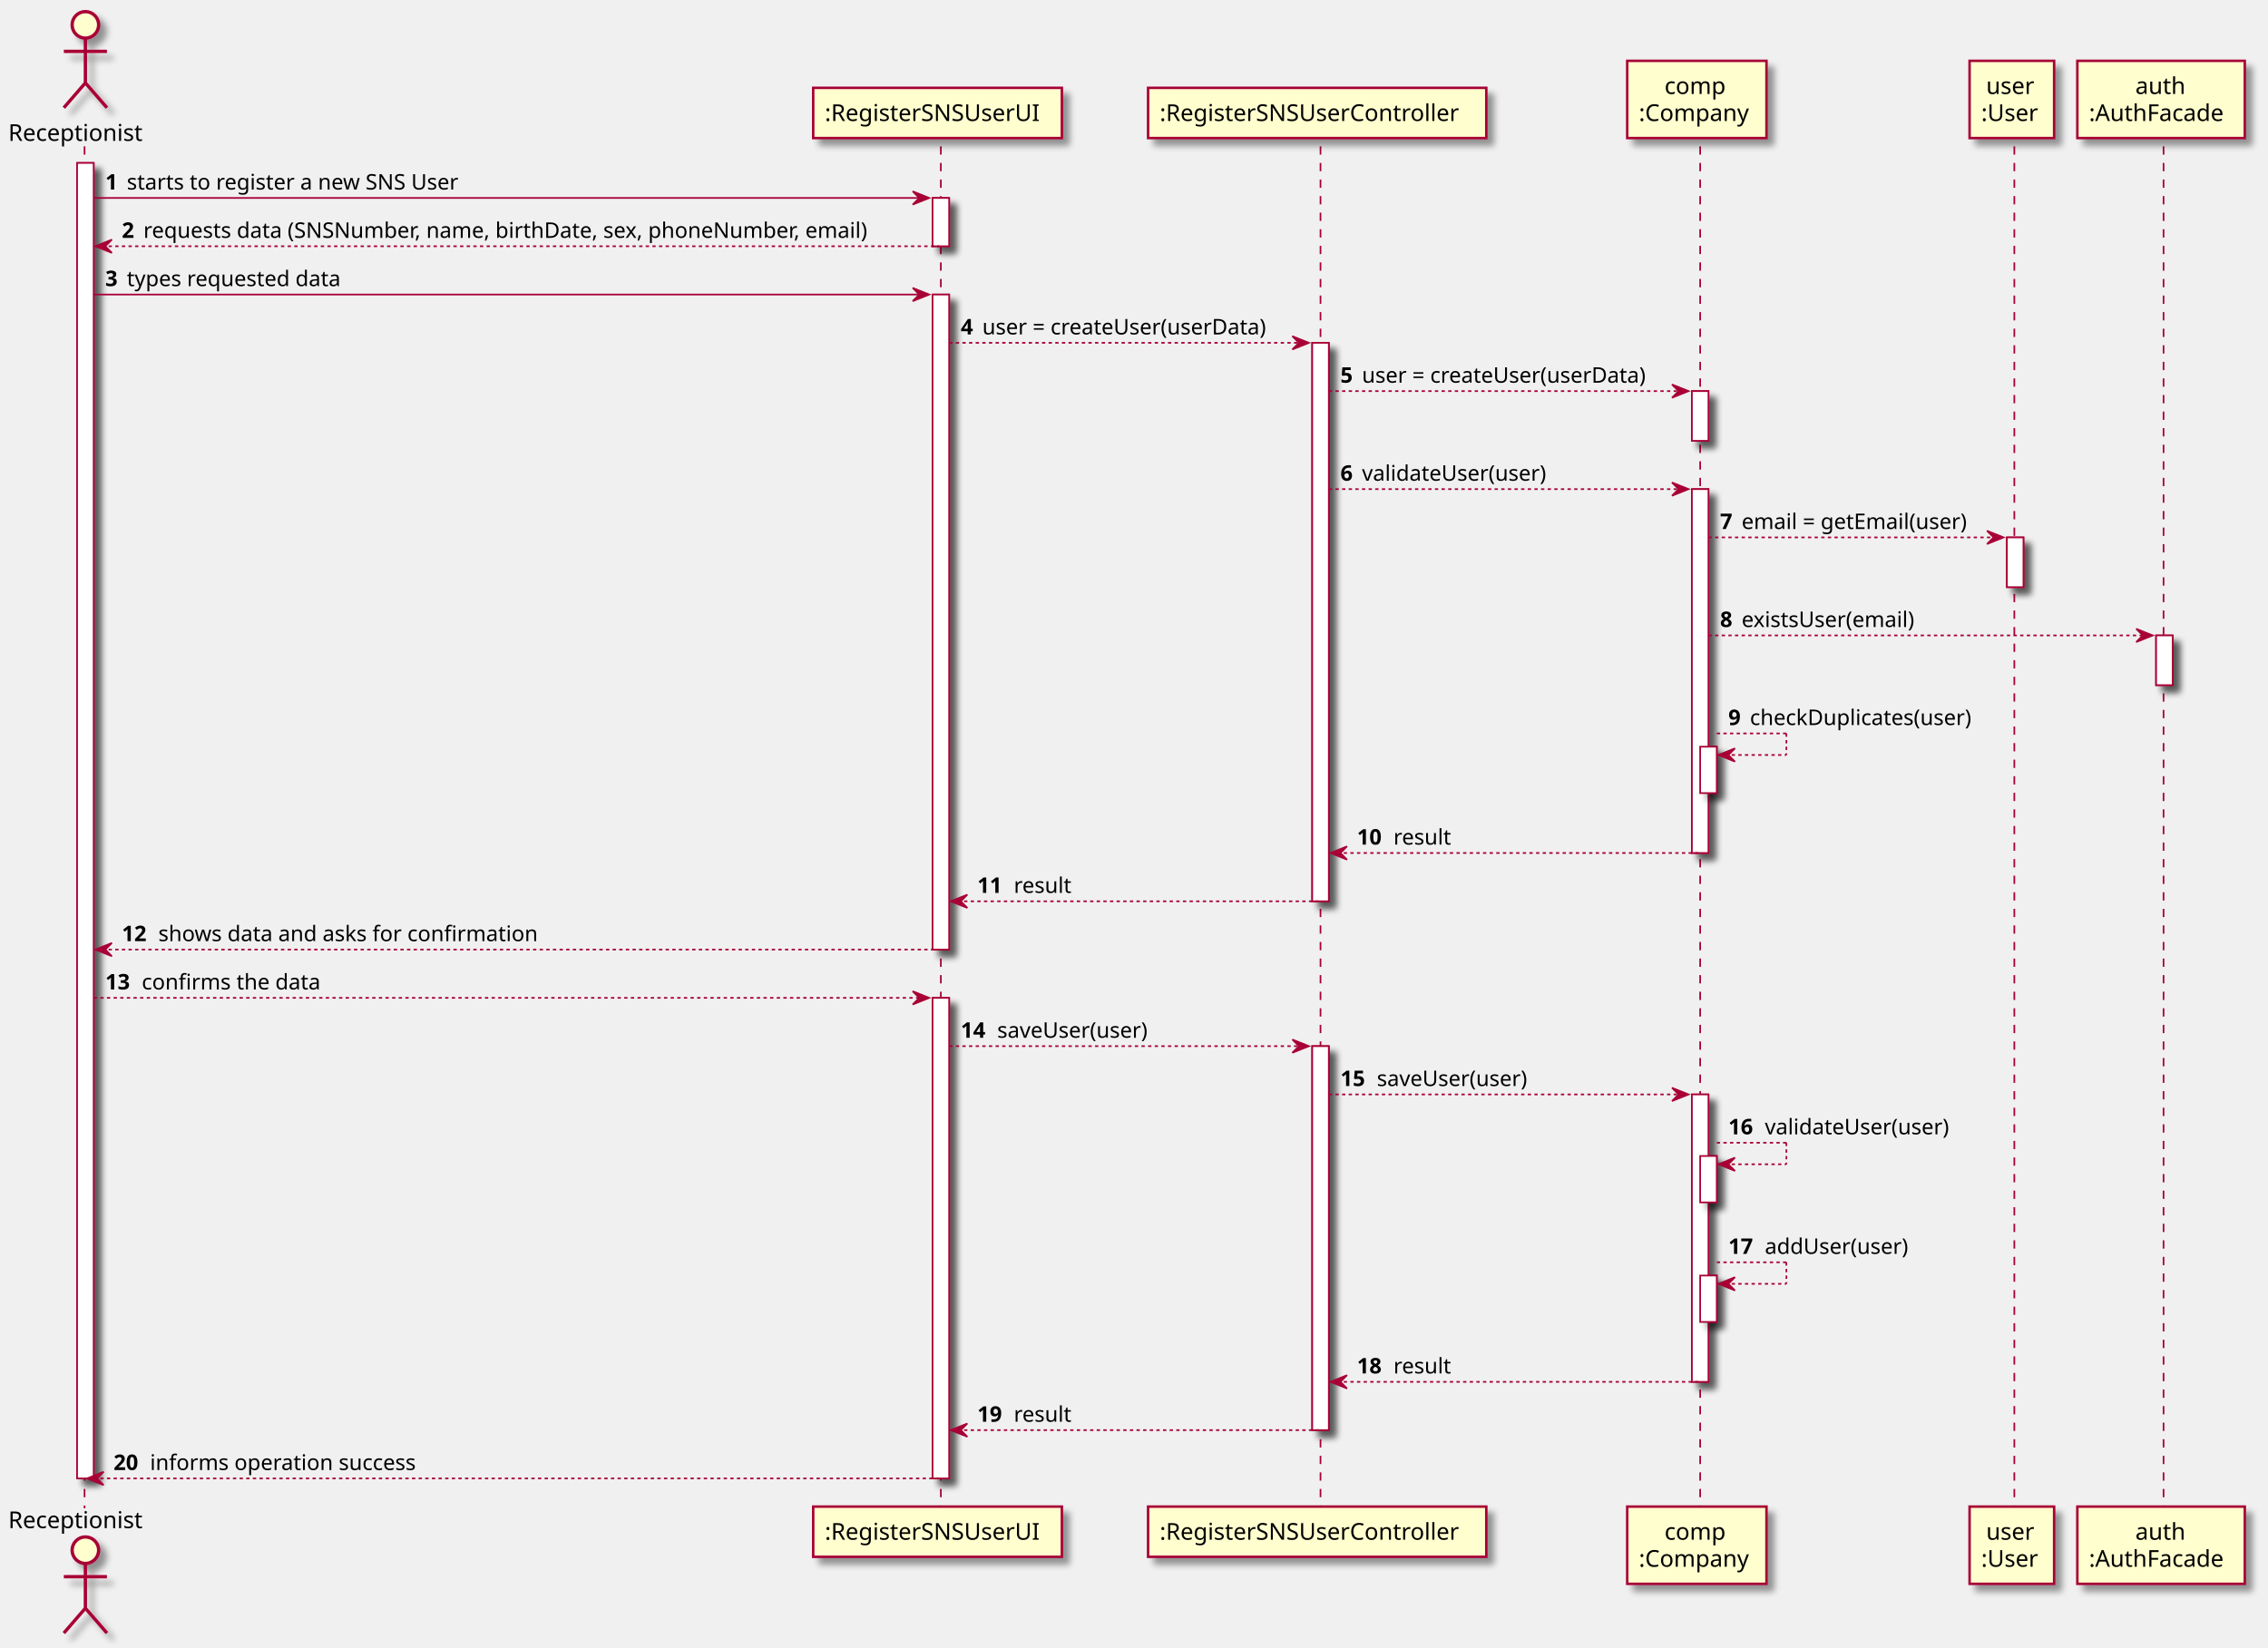
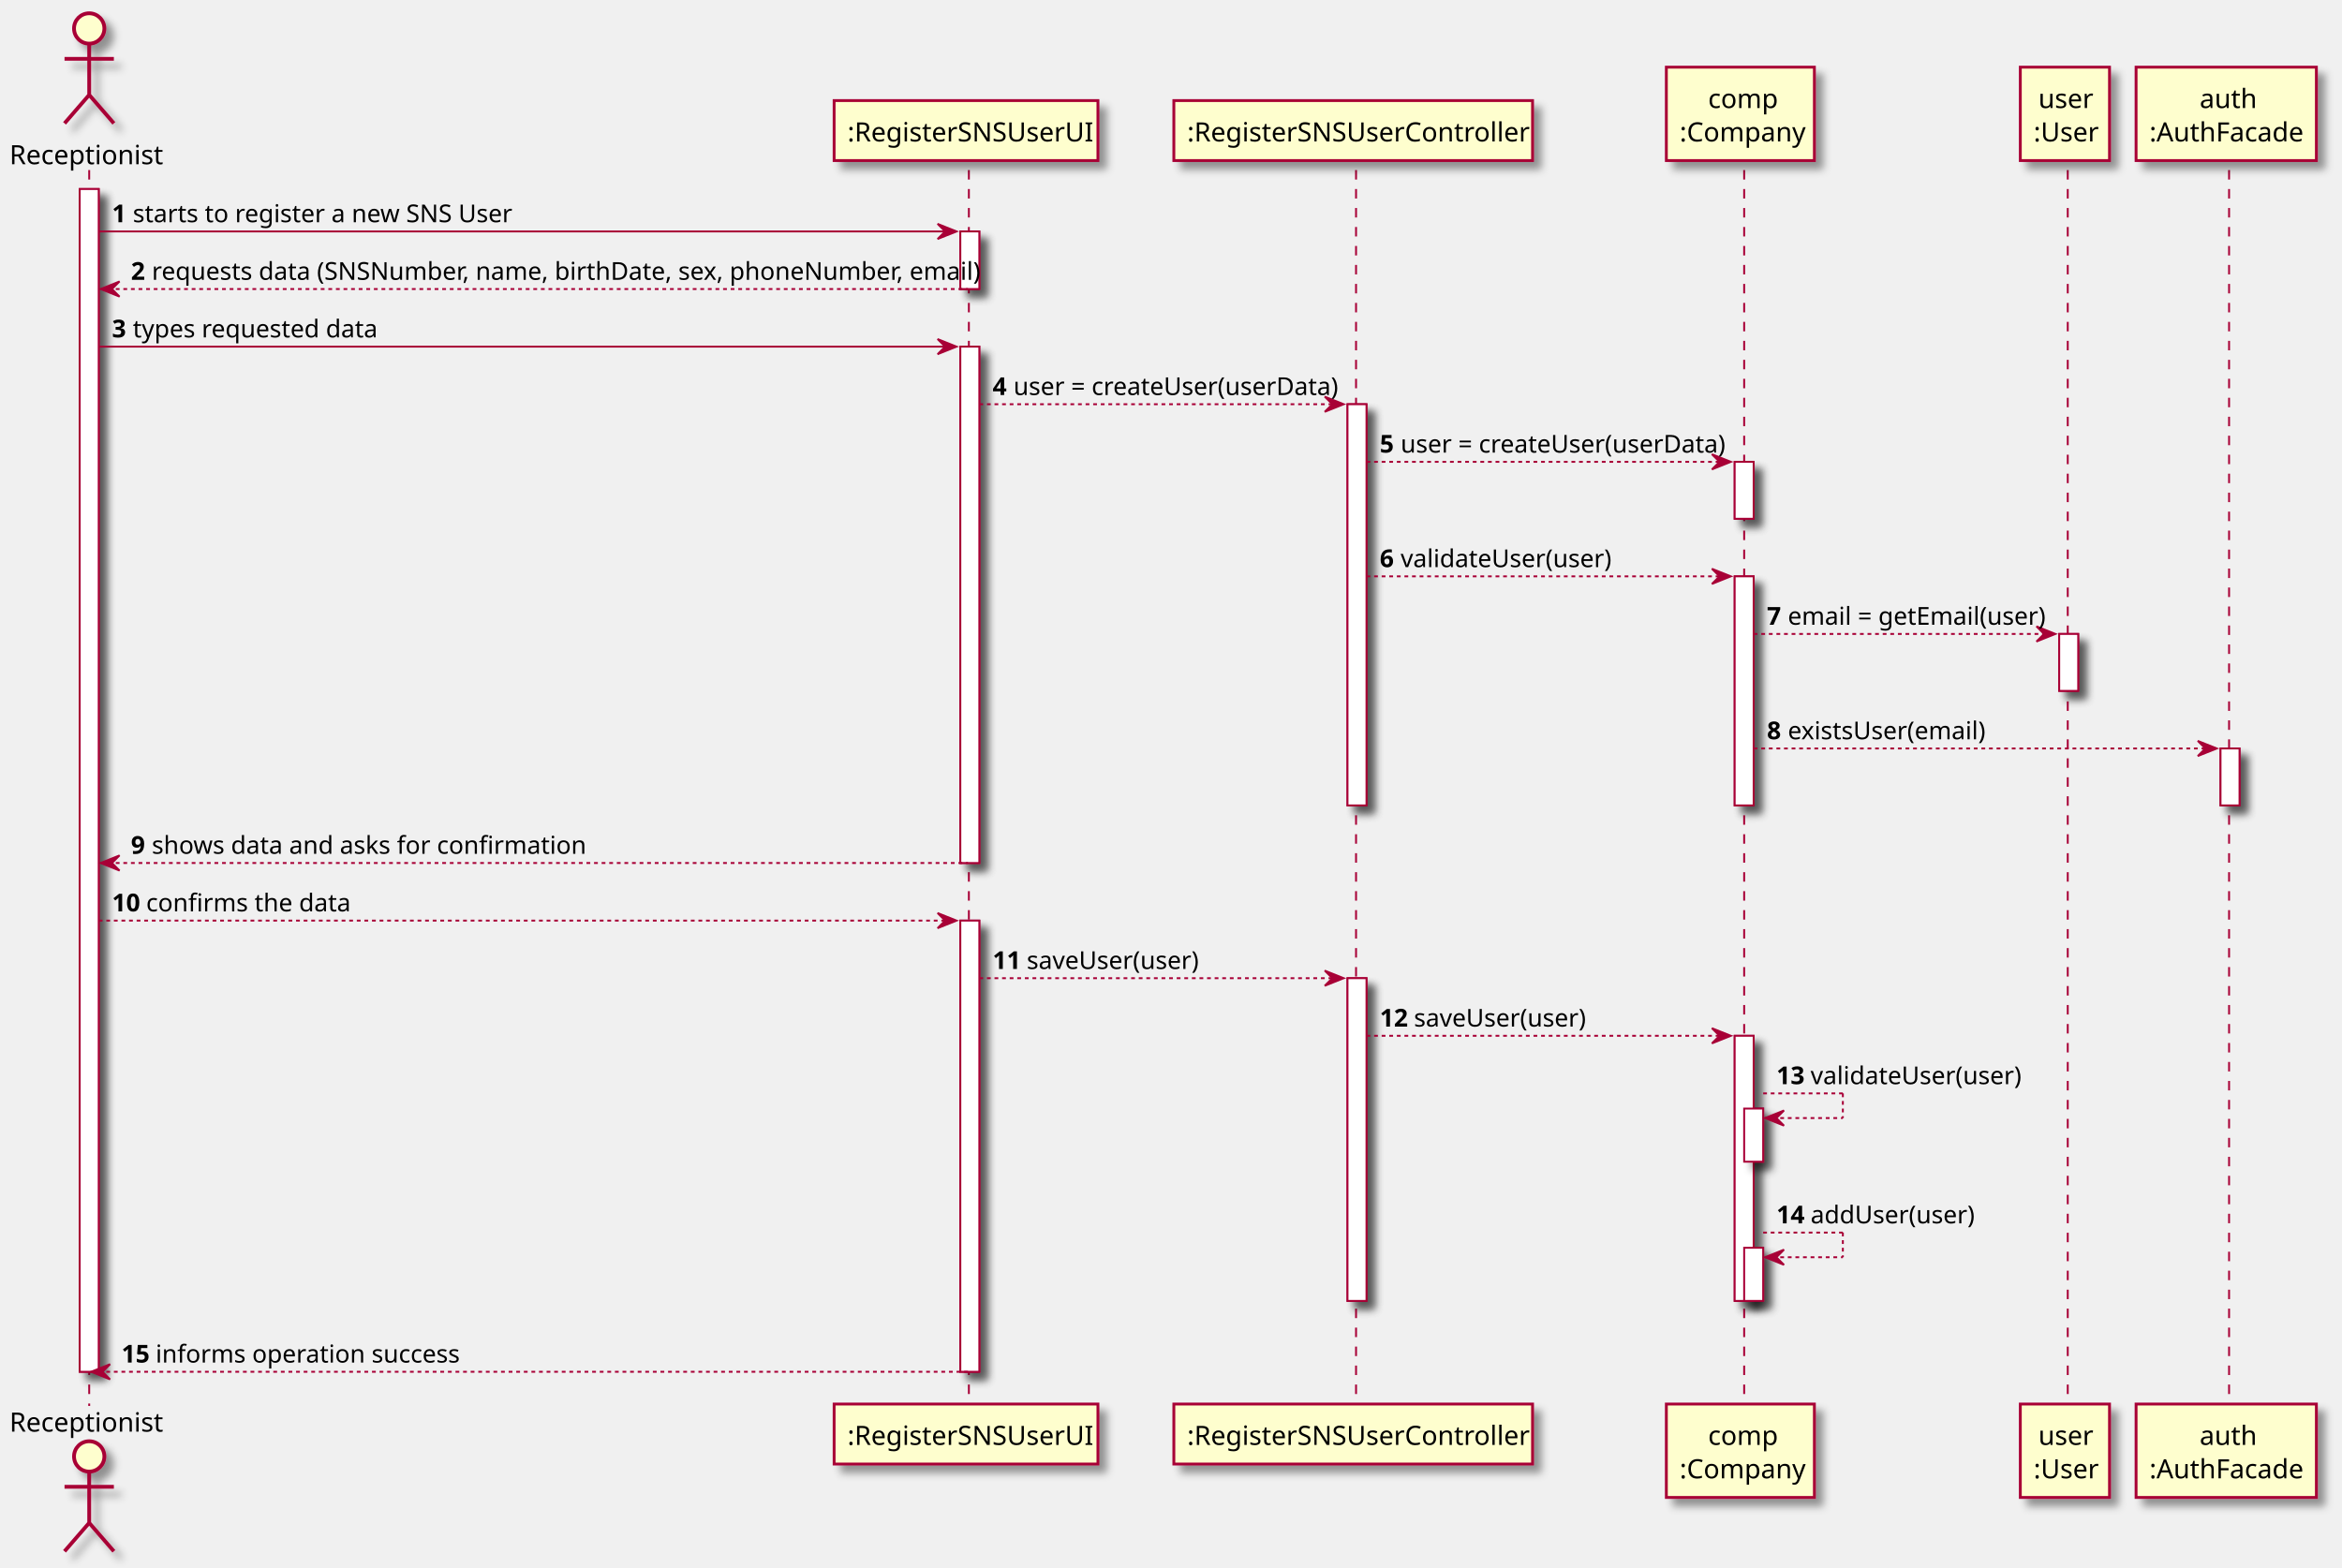
- <svg xmlns="http://www.w3.org/2000/svg" contentScriptType="application/ecmascript" contentStyleType="text/css" height="994px" preserveAspectRatio="none" style="width:1368px;height:994px;background:#FFFFFF;" version="1.1" viewBox="0 0 1368 994" width="1368px" zoomAndPan="magnify">
+ <svg xmlns="http://www.w3.org/2000/svg" contentScriptType="application/ecmascript" contentStyleType="text/css" height="826px" preserveAspectRatio="none" style="width:1234px;height:826px;background:#FFFFFF;" version="1.1" viewBox="0 0 1234 826" width="1234px" zoomAndPan="magnify">
  <defs>
-     <filter height="300%" id="f15dazy02e50jc" width="300%" x="-1" y="-1">
+     <filter height="300%" id="f1q9c3zsiwq3cs" width="300%" x="-1" y="-1">
      <feGaussianBlur result="blurOut" stdDeviation="2.0" />
      <feColorMatrix in="blurOut" result="blurOut2" type="matrix" values="0 0 0 0 0 0 0 0 0 0 0 0 0 0 0 0 0 0 .4 0" />
      <feOffset dx="4.0" dy="4.0" in="blurOut2" result="blurOut3" />
      <feBlend in="SourceGraphic" in2="blurOut3" mode="normal" />
    </filter>
  </defs>
  <g>
-     <rect fill="#FFFFFF" filter="url(#f15dazy02e50jc)" height="793.656" style="stroke:#A80036;stroke-width:1.0;" width="10" x="46.5" y="98.297" />
-     <rect fill="#FFFFFF" filter="url(#f15dazy02e50jc)" height="29.133" style="stroke:#A80036;stroke-width:1.0;" width="10" x="562.5" y="119.43" />
-     <rect fill="#FFFFFF" filter="url(#f15dazy02e50jc)" height="395.195" style="stroke:#A80036;stroke-width:1.0;" width="10" x="562.5" y="177.695" />
-     <rect fill="#FFFFFF" filter="url(#f15dazy02e50jc)" height="289.93" style="stroke:#A80036;stroke-width:1.0;" width="10" x="562.5" y="602.023" />
-     <rect fill="#FFFFFF" filter="url(#f15dazy02e50jc)" height="336.93" style="stroke:#A80036;stroke-width:1.0;" width="10" x="791.5" y="206.828" />
-     <rect fill="#FFFFFF" filter="url(#f15dazy02e50jc)" height="231.664" style="stroke:#A80036;stroke-width:1.0;" width="10" x="791.5" y="631.156" />
-     <rect fill="#FFFFFF" filter="url(#f15dazy02e50jc)" height="30" style="stroke:#A80036;stroke-width:1.0;" width="10" x="1020.5" y="235.961" />
-     <rect fill="#FFFFFF" filter="url(#f15dazy02e50jc)" height="219.531" style="stroke:#A80036;stroke-width:1.0;" width="10" x="1020.5" y="295.094" />
-     <rect fill="#FFFFFF" filter="url(#f15dazy02e50jc)" height="28" style="stroke:#A80036;stroke-width:1.0;" width="10" x="1025.5" y="450.492" />
-     <rect fill="#FFFFFF" filter="url(#f15dazy02e50jc)" height="173.398" style="stroke:#A80036;stroke-width:1.0;" width="10" x="1020.5" y="660.289" />
-     <rect fill="#FFFFFF" filter="url(#f15dazy02e50jc)" height="28" style="stroke:#A80036;stroke-width:1.0;" width="10" x="1025.5" y="697.422" />
-     <rect fill="#FFFFFF" filter="url(#f15dazy02e50jc)" height="28" style="stroke:#A80036;stroke-width:1.0;" width="10" x="1025.5" y="769.555" />
-     <rect fill="#FFFFFF" filter="url(#f15dazy02e50jc)" height="30" style="stroke:#A80036;stroke-width:1.0;" width="10" x="1210.5" y="324.227" />
-     <rect fill="#FFFFFF" filter="url(#f15dazy02e50jc)" height="30" style="stroke:#A80036;stroke-width:1.0;" width="10" x="1300.5" y="383.359" />
-     <line style="stroke:#A80036;stroke-width:1.0;stroke-dasharray:5.0,5.0;" x1="51" x2="51" y1="88.297" y2="909.953" />
-     <line style="stroke:#A80036;stroke-width:1.0;stroke-dasharray:5.0,5.0;" x1="567.5" x2="567.5" y1="88.297" y2="909.953" />
-     <line style="stroke:#A80036;stroke-width:1.0;stroke-dasharray:5.0,5.0;" x1="796.5" x2="796.5" y1="88.297" y2="909.953" />
-     <line style="stroke:#A80036;stroke-width:1.0;stroke-dasharray:5.0,5.0;" x1="1025.5" x2="1025.5" y1="88.297" y2="909.953" />
-     <line style="stroke:#A80036;stroke-width:1.0;stroke-dasharray:5.0,5.0;" x1="1215" x2="1215" y1="88.297" y2="909.953" />
-     <line style="stroke:#A80036;stroke-width:1.0;stroke-dasharray:5.0,5.0;" x1="1305" x2="1305" y1="88.297" y2="909.953" />
-     <text fill="#000000" font-family="sans-serif" font-size="14" lengthAdjust="spacing" textLength="87" x="5" y="84.995">Receptionist</text>
-     <ellipse cx="51.5" cy="15" fill="#FEFECE" filter="url(#f15dazy02e50jc)" rx="8" ry="8" style="stroke:#A80036;stroke-width:2.0;" />
-     <path d="M51.5,23 L51.5,50 M38.5,31 L64.5,31 M51.5,50 L38.5,65 M51.5,50 L64.5,65 " fill="none" filter="url(#f15dazy02e50jc)" style="stroke:#A80036;stroke-width:2.0;" />
-     <text fill="#000000" font-family="sans-serif" font-size="14" lengthAdjust="spacing" textLength="87" x="5" y="921.948">Receptionist</text>
-     <ellipse cx="51.5" cy="935.25" fill="#FEFECE" filter="url(#f15dazy02e50jc)" rx="8" ry="8" style="stroke:#A80036;stroke-width:2.0;" />
-     <path d="M51.5,943.25 L51.5,970.25 M38.5,951.25 L64.5,951.25 M51.5,970.25 L38.5,985.25 M51.5,970.25 L64.5,985.25 " fill="none" filter="url(#f15dazy02e50jc)" style="stroke:#A80036;stroke-width:2.0;" />
-     <rect fill="#FEFECE" filter="url(#f15dazy02e50jc)" height="30.297" style="stroke:#A80036;stroke-width:1.5;" width="150" x="490.5" y="53" />
-     <text fill="#000000" font-family="sans-serif" font-size="14" lengthAdjust="spacing" textLength="136" x="497.5" y="72.995">:RegisterSNSUserUI</text>
-     <rect fill="#FEFECE" filter="url(#f15dazy02e50jc)" height="30.297" style="stroke:#A80036;stroke-width:1.5;" width="150" x="490.5" y="908.953" />
-     <text fill="#000000" font-family="sans-serif" font-size="14" lengthAdjust="spacing" textLength="136" x="497.5" y="928.948">:RegisterSNSUserUI</text>
-     <rect fill="#FEFECE" filter="url(#f15dazy02e50jc)" height="30.297" style="stroke:#A80036;stroke-width:1.5;" width="204" x="692.5" y="53" />
-     <text fill="#000000" font-family="sans-serif" font-size="14" lengthAdjust="spacing" textLength="190" x="699.5" y="72.995">:RegisterSNSUserController</text>
-     <rect fill="#FEFECE" filter="url(#f15dazy02e50jc)" height="30.297" style="stroke:#A80036;stroke-width:1.5;" width="204" x="692.5" y="908.953" />
-     <text fill="#000000" font-family="sans-serif" font-size="14" lengthAdjust="spacing" textLength="190" x="699.5" y="928.948">:RegisterSNSUserController</text>
-     <rect fill="#FEFECE" filter="url(#f15dazy02e50jc)" height="46.594" style="stroke:#A80036;stroke-width:1.5;" width="84" x="981.5" y="36.703" />
-     <text fill="#000000" font-family="sans-serif" font-size="14" lengthAdjust="spacing" textLength="39" x="1004" y="56.698">comp</text>
-     <text fill="#000000" font-family="sans-serif" font-size="14" lengthAdjust="spacing" textLength="70" x="988.5" y="72.995">:Company</text>
-     <rect fill="#FEFECE" filter="url(#f15dazy02e50jc)" height="46.594" style="stroke:#A80036;stroke-width:1.5;" width="84" x="981.5" y="908.953" />
-     <text fill="#000000" font-family="sans-serif" font-size="14" lengthAdjust="spacing" textLength="39" x="1004" y="928.948">comp</text>
-     <text fill="#000000" font-family="sans-serif" font-size="14" lengthAdjust="spacing" textLength="70" x="988.5" y="945.245">:Company</text>
-     <rect fill="#FEFECE" filter="url(#f15dazy02e50jc)" height="46.594" style="stroke:#A80036;stroke-width:1.5;" width="51" x="1188" y="36.703" />
-     <text fill="#000000" font-family="sans-serif" font-size="14" lengthAdjust="spacing" textLength="31" x="1198" y="56.698">user</text>
-     <text fill="#000000" font-family="sans-serif" font-size="14" lengthAdjust="spacing" textLength="37" x="1195" y="72.995">:User</text>
-     <rect fill="#FEFECE" filter="url(#f15dazy02e50jc)" height="46.594" style="stroke:#A80036;stroke-width:1.5;" width="51" x="1188" y="908.953" />
-     <text fill="#000000" font-family="sans-serif" font-size="14" lengthAdjust="spacing" textLength="31" x="1198" y="928.948">user</text>
-     <text fill="#000000" font-family="sans-serif" font-size="14" lengthAdjust="spacing" textLength="37" x="1195" y="945.245">:User</text>
-     <rect fill="#FEFECE" filter="url(#f15dazy02e50jc)" height="46.594" style="stroke:#A80036;stroke-width:1.5;" width="101" x="1253" y="36.703" />
-     <text fill="#000000" font-family="sans-serif" font-size="14" lengthAdjust="spacing" textLength="31" x="1288" y="56.698">auth</text>
-     <text fill="#000000" font-family="sans-serif" font-size="14" lengthAdjust="spacing" textLength="87" x="1260" y="72.995">:AuthFacade</text>
-     <rect fill="#FEFECE" filter="url(#f15dazy02e50jc)" height="46.594" style="stroke:#A80036;stroke-width:1.5;" width="101" x="1253" y="908.953" />
-     <text fill="#000000" font-family="sans-serif" font-size="14" lengthAdjust="spacing" textLength="31" x="1288" y="928.948">auth</text>
-     <text fill="#000000" font-family="sans-serif" font-size="14" lengthAdjust="spacing" textLength="87" x="1260" y="945.245">:AuthFacade</text>
-     <rect fill="#FFFFFF" filter="url(#f15dazy02e50jc)" height="793.656" style="stroke:#A80036;stroke-width:1.0;" width="10" x="46.5" y="98.297" />
-     <rect fill="#FFFFFF" filter="url(#f15dazy02e50jc)" height="29.133" style="stroke:#A80036;stroke-width:1.0;" width="10" x="562.5" y="119.43" />
-     <rect fill="#FFFFFF" filter="url(#f15dazy02e50jc)" height="395.195" style="stroke:#A80036;stroke-width:1.0;" width="10" x="562.5" y="177.695" />
-     <rect fill="#FFFFFF" filter="url(#f15dazy02e50jc)" height="289.93" style="stroke:#A80036;stroke-width:1.0;" width="10" x="562.5" y="602.023" />
-     <rect fill="#FFFFFF" filter="url(#f15dazy02e50jc)" height="336.93" style="stroke:#A80036;stroke-width:1.0;" width="10" x="791.5" y="206.828" />
-     <rect fill="#FFFFFF" filter="url(#f15dazy02e50jc)" height="231.664" style="stroke:#A80036;stroke-width:1.0;" width="10" x="791.5" y="631.156" />
-     <rect fill="#FFFFFF" filter="url(#f15dazy02e50jc)" height="30" style="stroke:#A80036;stroke-width:1.0;" width="10" x="1020.5" y="235.961" />
-     <rect fill="#FFFFFF" filter="url(#f15dazy02e50jc)" height="219.531" style="stroke:#A80036;stroke-width:1.0;" width="10" x="1020.5" y="295.094" />
-     <rect fill="#FFFFFF" filter="url(#f15dazy02e50jc)" height="28" style="stroke:#A80036;stroke-width:1.0;" width="10" x="1025.5" y="450.492" />
-     <rect fill="#FFFFFF" filter="url(#f15dazy02e50jc)" height="173.398" style="stroke:#A80036;stroke-width:1.0;" width="10" x="1020.5" y="660.289" />
-     <rect fill="#FFFFFF" filter="url(#f15dazy02e50jc)" height="28" style="stroke:#A80036;stroke-width:1.0;" width="10" x="1025.5" y="697.422" />
-     <rect fill="#FFFFFF" filter="url(#f15dazy02e50jc)" height="28" style="stroke:#A80036;stroke-width:1.0;" width="10" x="1025.5" y="769.555" />
-     <rect fill="#FFFFFF" filter="url(#f15dazy02e50jc)" height="30" style="stroke:#A80036;stroke-width:1.0;" width="10" x="1210.5" y="324.227" />
-     <rect fill="#FFFFFF" filter="url(#f15dazy02e50jc)" height="30" style="stroke:#A80036;stroke-width:1.0;" width="10" x="1300.5" y="383.359" />
-     <polygon fill="#A80036" points="550.5,115.43,560.5,119.43,550.5,123.43,554.5,119.43" style="stroke:#A80036;stroke-width:1.0;" />
-     <line style="stroke:#A80036;stroke-width:1.0;" x1="56.5" x2="556.5" y1="119.43" y2="119.43" />
-     <text fill="#000000" font-family="sans-serif" font-size="13" font-weight="bold" lengthAdjust="spacing" textLength="9" x="63.5" y="114.364">1</text>
-     <text fill="#000000" font-family="sans-serif" font-size="13" lengthAdjust="spacing" textLength="214" x="76.5" y="114.364">starts to register a new SNS User</text>
-     <polygon fill="#A80036" points="67.5,144.562,57.5,148.562,67.5,152.562,63.5,148.562" style="stroke:#A80036;stroke-width:1.0;" />
-     <line style="stroke:#A80036;stroke-width:1.0;stroke-dasharray:2.0,2.0;" x1="61.5" x2="566.5" y1="148.562" y2="148.562" />
-     <text fill="#000000" font-family="sans-serif" font-size="13" font-weight="bold" lengthAdjust="spacing" textLength="9" x="73.5" y="143.497">2</text>
-     <text fill="#000000" font-family="sans-serif" font-size="13" lengthAdjust="spacing" textLength="469" x="86.5" y="143.497">requests data (SNSNumber, name, birthDate, sex, phoneNumber, email)</text>
-     <polygon fill="#A80036" points="550.5,173.695,560.5,177.695,550.5,181.695,554.5,177.695" style="stroke:#A80036;stroke-width:1.0;" />
-     <line style="stroke:#A80036;stroke-width:1.0;" x1="56.5" x2="556.5" y1="177.695" y2="177.695" />
-     <text fill="#000000" font-family="sans-serif" font-size="13" font-weight="bold" lengthAdjust="spacing" textLength="9" x="63.5" y="172.629">3</text>
-     <text fill="#000000" font-family="sans-serif" font-size="13" lengthAdjust="spacing" textLength="137" x="76.5" y="172.629">types requested data</text>
-     <polygon fill="#A80036" points="779.5,202.828,789.5,206.828,779.5,210.828,783.5,206.828" style="stroke:#A80036;stroke-width:1.0;" />
-     <line style="stroke:#A80036;stroke-width:1.0;stroke-dasharray:2.0,2.0;" x1="572.5" x2="785.5" y1="206.828" y2="206.828" />
-     <text fill="#000000" font-family="sans-serif" font-size="13" font-weight="bold" lengthAdjust="spacing" textLength="9" x="579.5" y="201.762">4</text>
-     <text fill="#000000" font-family="sans-serif" font-size="13" lengthAdjust="spacing" textLength="187" x="592.5" y="201.762">user = createUser(userData)</text>
-     <polygon fill="#A80036" points="1008.5,231.961,1018.5,235.961,1008.5,239.961,1012.5,235.961" style="stroke:#A80036;stroke-width:1.0;" />
-     <line style="stroke:#A80036;stroke-width:1.0;stroke-dasharray:2.0,2.0;" x1="801.5" x2="1014.5" y1="235.961" y2="235.961" />
-     <text fill="#000000" font-family="sans-serif" font-size="13" font-weight="bold" lengthAdjust="spacing" textLength="9" x="808.5" y="230.895">5</text>
-     <text fill="#000000" font-family="sans-serif" font-size="13" lengthAdjust="spacing" textLength="187" x="821.5" y="230.895">user = createUser(userData)</text>
-     <polygon fill="#A80036" points="1008.5,291.094,1018.5,295.094,1008.5,299.094,1012.5,295.094" style="stroke:#A80036;stroke-width:1.0;" />
-     <line style="stroke:#A80036;stroke-width:1.0;stroke-dasharray:2.0,2.0;" x1="801.5" x2="1014.5" y1="295.094" y2="295.094" />
-     <text fill="#000000" font-family="sans-serif" font-size="13" font-weight="bold" lengthAdjust="spacing" textLength="9" x="808.5" y="290.028">6</text>
-     <text fill="#000000" font-family="sans-serif" font-size="13" lengthAdjust="spacing" textLength="118" x="821.5" y="290.028">validateUser(user)</text>
-     <polygon fill="#A80036" points="1198.5,320.227,1208.5,324.227,1198.5,328.227,1202.5,324.227" style="stroke:#A80036;stroke-width:1.0;" />
-     <line style="stroke:#A80036;stroke-width:1.0;stroke-dasharray:2.0,2.0;" x1="1030.5" x2="1204.5" y1="324.227" y2="324.227" />
-     <text fill="#000000" font-family="sans-serif" font-size="13" font-weight="bold" lengthAdjust="spacing" textLength="9" x="1037.5" y="319.161">7</text>
-     <text fill="#000000" font-family="sans-serif" font-size="13" lengthAdjust="spacing" textLength="148" x="1050.5" y="319.161">email = getEmail(user)</text>
-     <polygon fill="#A80036" points="1288.5,379.359,1298.5,383.359,1288.5,387.359,1292.5,383.359" style="stroke:#A80036;stroke-width:1.0;" />
-     <line style="stroke:#A80036;stroke-width:1.0;stroke-dasharray:2.0,2.0;" x1="1030.5" x2="1294.5" y1="383.359" y2="383.359" />
-     <text fill="#000000" font-family="sans-serif" font-size="13" font-weight="bold" lengthAdjust="spacing" textLength="9" x="1037.5" y="378.293">8</text>
-     <text fill="#000000" font-family="sans-serif" font-size="13" lengthAdjust="spacing" textLength="112" x="1050.5" y="378.293">existsUser(email)</text>
-     <line style="stroke:#A80036;stroke-width:1.0;stroke-dasharray:2.0,2.0;" x1="1035.5" x2="1077.5" y1="442.492" y2="442.492" />
-     <line style="stroke:#A80036;stroke-width:1.0;stroke-dasharray:2.0,2.0;" x1="1077.5" x2="1077.5" y1="442.492" y2="455.492" />
-     <line style="stroke:#A80036;stroke-width:1.0;stroke-dasharray:2.0,2.0;" x1="1036.5" x2="1077.5" y1="455.492" y2="455.492" />
-     <polygon fill="#A80036" points="1046.5,451.492,1036.5,455.492,1046.5,459.492,1042.5,455.492" style="stroke:#A80036;stroke-width:1.0;" />
-     <text fill="#000000" font-family="sans-serif" font-size="13" font-weight="bold" lengthAdjust="spacing" textLength="9" x="1042.5" y="437.426">9</text>
-     <text fill="#000000" font-family="sans-serif" font-size="13" lengthAdjust="spacing" textLength="142" x="1055.5" y="437.426">checkDuplicates(user)</text>
-     <polygon fill="#A80036" points="812.5,510.625,802.5,514.625,812.5,518.625,808.5,514.625" style="stroke:#A80036;stroke-width:1.0;" />
-     <line style="stroke:#A80036;stroke-width:1.0;stroke-dasharray:2.0,2.0;" x1="806.5" x2="1024.5" y1="514.625" y2="514.625" />
-     <text fill="#000000" font-family="sans-serif" font-size="13" font-weight="bold" lengthAdjust="spacing" textLength="18" x="818.5" y="509.559">10</text>
-     <text fill="#000000" font-family="sans-serif" font-size="13" lengthAdjust="spacing" textLength="36" x="840.5" y="509.559">result</text>
-     <polygon fill="#A80036" points="583.5,539.758,573.5,543.758,583.5,547.758,579.5,543.758" style="stroke:#A80036;stroke-width:1.0;" />
-     <line style="stroke:#A80036;stroke-width:1.0;stroke-dasharray:2.0,2.0;" x1="577.5" x2="795.5" y1="543.758" y2="543.758" />
-     <text fill="#000000" font-family="sans-serif" font-size="13" font-weight="bold" lengthAdjust="spacing" textLength="18" x="589.5" y="538.692">11</text>
-     <text fill="#000000" font-family="sans-serif" font-size="13" lengthAdjust="spacing" textLength="36" x="611.5" y="538.692">result</text>
-     <polygon fill="#A80036" points="67.5,568.891,57.5,572.891,67.5,576.891,63.5,572.891" style="stroke:#A80036;stroke-width:1.0;" />
-     <line style="stroke:#A80036;stroke-width:1.0;stroke-dasharray:2.0,2.0;" x1="61.5" x2="566.5" y1="572.891" y2="572.891" />
-     <text fill="#000000" font-family="sans-serif" font-size="13" font-weight="bold" lengthAdjust="spacing" textLength="18" x="73.5" y="567.825">12</text>
-     <text fill="#000000" font-family="sans-serif" font-size="13" lengthAdjust="spacing" textLength="238" x="95.5" y="567.825">shows data and asks for confirmation</text>
-     <polygon fill="#A80036" points="550.5,598.023,560.5,602.023,550.5,606.023,554.5,602.023" style="stroke:#A80036;stroke-width:1.0;" />
-     <line style="stroke:#A80036;stroke-width:1.0;stroke-dasharray:2.0,2.0;" x1="56.5" x2="556.5" y1="602.023" y2="602.023" />
-     <text fill="#000000" font-family="sans-serif" font-size="13" font-weight="bold" lengthAdjust="spacing" textLength="18" x="63.5" y="596.957">13</text>
-     <text fill="#000000" font-family="sans-serif" font-size="13" lengthAdjust="spacing" textLength="113" x="85.5" y="596.957">confirms the data</text>
-     <polygon fill="#A80036" points="779.5,627.156,789.5,631.156,779.5,635.156,783.5,631.156" style="stroke:#A80036;stroke-width:1.0;" />
-     <line style="stroke:#A80036;stroke-width:1.0;stroke-dasharray:2.0,2.0;" x1="572.5" x2="785.5" y1="631.156" y2="631.156" />
-     <text fill="#000000" font-family="sans-serif" font-size="13" font-weight="bold" lengthAdjust="spacing" textLength="18" x="579.5" y="626.09">14</text>
-     <text fill="#000000" font-family="sans-serif" font-size="13" lengthAdjust="spacing" textLength="98" x="601.5" y="626.09">saveUser(user)</text>
-     <polygon fill="#A80036" points="1008.5,656.289,1018.5,660.289,1008.5,664.289,1012.5,660.289" style="stroke:#A80036;stroke-width:1.0;" />
-     <line style="stroke:#A80036;stroke-width:1.0;stroke-dasharray:2.0,2.0;" x1="801.5" x2="1014.5" y1="660.289" y2="660.289" />
-     <text fill="#000000" font-family="sans-serif" font-size="13" font-weight="bold" lengthAdjust="spacing" textLength="18" x="808.5" y="655.223">15</text>
-     <text fill="#000000" font-family="sans-serif" font-size="13" lengthAdjust="spacing" textLength="98" x="830.5" y="655.223">saveUser(user)</text>
-     <line style="stroke:#A80036;stroke-width:1.0;stroke-dasharray:2.0,2.0;" x1="1035.5" x2="1077.5" y1="689.422" y2="689.422" />
-     <line style="stroke:#A80036;stroke-width:1.0;stroke-dasharray:2.0,2.0;" x1="1077.5" x2="1077.5" y1="689.422" y2="702.422" />
-     <line style="stroke:#A80036;stroke-width:1.0;stroke-dasharray:2.0,2.0;" x1="1036.5" x2="1077.5" y1="702.422" y2="702.422" />
-     <polygon fill="#A80036" points="1046.5,698.422,1036.5,702.422,1046.5,706.422,1042.5,702.422" style="stroke:#A80036;stroke-width:1.0;" />
-     <text fill="#000000" font-family="sans-serif" font-size="13" font-weight="bold" lengthAdjust="spacing" textLength="18" x="1042.5" y="684.356">16</text>
-     <text fill="#000000" font-family="sans-serif" font-size="13" lengthAdjust="spacing" textLength="118" x="1064.5" y="684.356">validateUser(user)</text>
-     <line style="stroke:#A80036;stroke-width:1.0;stroke-dasharray:2.0,2.0;" x1="1035.5" x2="1077.5" y1="761.555" y2="761.555" />
-     <line style="stroke:#A80036;stroke-width:1.0;stroke-dasharray:2.0,2.0;" x1="1077.5" x2="1077.5" y1="761.555" y2="774.555" />
-     <line style="stroke:#A80036;stroke-width:1.0;stroke-dasharray:2.0,2.0;" x1="1036.5" x2="1077.5" y1="774.555" y2="774.555" />
-     <polygon fill="#A80036" points="1046.5,770.555,1036.5,774.555,1046.5,778.555,1042.5,774.555" style="stroke:#A80036;stroke-width:1.0;" />
-     <text fill="#000000" font-family="sans-serif" font-size="13" font-weight="bold" lengthAdjust="spacing" textLength="18" x="1042.5" y="756.489">17</text>
-     <text fill="#000000" font-family="sans-serif" font-size="13" lengthAdjust="spacing" textLength="92" x="1064.5" y="756.489">addUser(user)</text>
-     <polygon fill="#A80036" points="812.5,829.688,802.5,833.688,812.5,837.688,808.5,833.688" style="stroke:#A80036;stroke-width:1.0;" />
-     <line style="stroke:#A80036;stroke-width:1.0;stroke-dasharray:2.0,2.0;" x1="806.5" x2="1024.5" y1="833.688" y2="833.688" />
-     <text fill="#000000" font-family="sans-serif" font-size="13" font-weight="bold" lengthAdjust="spacing" textLength="18" x="818.5" y="828.622">18</text>
-     <text fill="#000000" font-family="sans-serif" font-size="13" lengthAdjust="spacing" textLength="36" x="840.5" y="828.622">result</text>
-     <polygon fill="#A80036" points="583.5,858.82,573.5,862.82,583.5,866.82,579.5,862.82" style="stroke:#A80036;stroke-width:1.0;" />
-     <line style="stroke:#A80036;stroke-width:1.0;stroke-dasharray:2.0,2.0;" x1="577.5" x2="795.5" y1="862.82" y2="862.82" />
-     <text fill="#000000" font-family="sans-serif" font-size="13" font-weight="bold" lengthAdjust="spacing" textLength="18" x="589.5" y="857.754">19</text>
-     <text fill="#000000" font-family="sans-serif" font-size="13" lengthAdjust="spacing" textLength="36" x="611.5" y="857.754">result</text>
-     <polygon fill="#A80036" points="62.5,887.953,52.5,891.953,62.5,895.953,58.5,891.953" style="stroke:#A80036;stroke-width:1.0;" />
-     <line style="stroke:#A80036;stroke-width:1.0;stroke-dasharray:2.0,2.0;" x1="56.5" x2="566.5" y1="891.953" y2="891.953" />
-     <text fill="#000000" font-family="sans-serif" font-size="13" font-weight="bold" lengthAdjust="spacing" textLength="18" x="68.5" y="886.887">20</text>
-     <text fill="#000000" font-family="sans-serif" font-size="13" lengthAdjust="spacing" textLength="168" x="90.5" y="886.887">informs operation success</text>
+     <rect fill="#FFFFFF" filter="url(#f1q9c3zsiwq3cs)" height="623.273" style="stroke:#A80036;stroke-width:1.0;" width="10" x="42" y="99.609" />
+     <rect fill="#FFFFFF" filter="url(#f1q9c3zsiwq3cs)" height="30.352" style="stroke:#A80036;stroke-width:1.0;" width="10" x="506" y="121.961" />
+     <rect fill="#FFFFFF" filter="url(#f1q9c3zsiwq3cs)" height="272.109" style="stroke:#A80036;stroke-width:1.0;" width="10" x="506" y="182.664" />
+     <rect fill="#FFFFFF" filter="url(#f1q9c3zsiwq3cs)" height="237.758" style="stroke:#A80036;stroke-width:1.0;" width="10" x="506" y="485.125" />
+     <rect fill="#FFFFFF" filter="url(#f1q9c3zsiwq3cs)" height="211.406" style="stroke:#A80036;stroke-width:1.0;" width="10" x="710" y="213.016" />
+     <rect fill="#FFFFFF" filter="url(#f1q9c3zsiwq3cs)" height="170.055" style="stroke:#A80036;stroke-width:1.0;" width="10" x="710" y="515.477" />
+     <rect fill="#FFFFFF" filter="url(#f1q9c3zsiwq3cs)" height="30" style="stroke:#A80036;stroke-width:1.0;" width="10" x="914" y="243.367" />
+     <rect fill="#FFFFFF" filter="url(#f1q9c3zsiwq3cs)" height="120.703" style="stroke:#A80036;stroke-width:1.0;" width="10" x="914" y="303.719" />
+     <rect fill="#FFFFFF" filter="url(#f1q9c3zsiwq3cs)" height="139.703" style="stroke:#A80036;stroke-width:1.0;" width="10" x="914" y="545.828" />
+     <rect fill="#FFFFFF" filter="url(#f1q9c3zsiwq3cs)" height="28" style="stroke:#A80036;stroke-width:1.0;" width="10" x="919" y="584.18" />
+     <rect fill="#FFFFFF" filter="url(#f1q9c3zsiwq3cs)" height="28" style="stroke:#A80036;stroke-width:1.0;" width="10" x="919" y="657.531" />
+     <rect fill="#FFFFFF" filter="url(#f1q9c3zsiwq3cs)" height="30" style="stroke:#A80036;stroke-width:1.0;" width="10" x="1085" y="334.07" />
+     <rect fill="#FFFFFF" filter="url(#f1q9c3zsiwq3cs)" height="30" style="stroke:#A80036;stroke-width:1.0;" width="10" x="1170" y="394.422" />
+     <line style="stroke:#A80036;stroke-width:1.0;stroke-dasharray:5.0,5.0;" x1="47" x2="47" y1="89.609" y2="740.883" />
+     <line style="stroke:#A80036;stroke-width:1.0;stroke-dasharray:5.0,5.0;" x1="510.5" x2="510.5" y1="89.609" y2="740.883" />
+     <line style="stroke:#A80036;stroke-width:1.0;stroke-dasharray:5.0,5.0;" x1="714.5" x2="714.5" y1="89.609" y2="740.883" />
+     <line style="stroke:#A80036;stroke-width:1.0;stroke-dasharray:5.0,5.0;" x1="919" x2="919" y1="89.609" y2="740.883" />
+     <line style="stroke:#A80036;stroke-width:1.0;stroke-dasharray:5.0,5.0;" x1="1089.5" x2="1089.5" y1="89.609" y2="740.883" />
+     <line style="stroke:#A80036;stroke-width:1.0;stroke-dasharray:5.0,5.0;" x1="1174.5" x2="1174.5" y1="89.609" y2="740.883" />
+     <text fill="#000000" font-family="sans-serif" font-size="14" lengthAdjust="spacing" textLength="78" x="5" y="86.533">Receptionist</text>
+     <ellipse cx="47" cy="15" fill="#FEFECE" filter="url(#f1q9c3zsiwq3cs)" rx="8" ry="8" style="stroke:#A80036;stroke-width:2.0;" />
+     <path d="M47,23 L47,50 M34,31 L60,31 M47,50 L34,65 M47,50 L60,65 " fill="none" filter="url(#f1q9c3zsiwq3cs)" style="stroke:#A80036;stroke-width:2.0;" />
+     <text fill="#000000" font-family="sans-serif" font-size="14" lengthAdjust="spacing" textLength="78" x="5" y="754.416">Receptionist</text>
+     <ellipse cx="47" cy="767.492" fill="#FEFECE" filter="url(#f1q9c3zsiwq3cs)" rx="8" ry="8" style="stroke:#A80036;stroke-width:2.0;" />
+     <path d="M47,775.492 L47,802.492 M34,783.492 L60,783.492 M47,802.492 L34,817.492 M47,802.492 L60,817.492 " fill="none" filter="url(#f1q9c3zsiwq3cs)" style="stroke:#A80036;stroke-width:2.0;" />
+     <rect fill="#FEFECE" filter="url(#f1q9c3zsiwq3cs)" height="31.609" style="stroke:#A80036;stroke-width:1.5;" width="139" x="439.5" y="53" />
+     <text fill="#000000" font-family="sans-serif" font-size="14" lengthAdjust="spacing" textLength="125" x="446.5" y="74.533">:RegisterSNSUserUI</text>
+     <rect fill="#FEFECE" filter="url(#f1q9c3zsiwq3cs)" height="31.609" style="stroke:#A80036;stroke-width:1.5;" width="139" x="439.5" y="739.883" />
+     <text fill="#000000" font-family="sans-serif" font-size="14" lengthAdjust="spacing" textLength="125" x="446.5" y="761.416">:RegisterSNSUserUI</text>
+     <rect fill="#FEFECE" filter="url(#f1q9c3zsiwq3cs)" height="31.609" style="stroke:#A80036;stroke-width:1.5;" width="189" x="618.5" y="53" />
+     <text fill="#000000" font-family="sans-serif" font-size="14" lengthAdjust="spacing" textLength="175" x="625.5" y="74.533">:RegisterSNSUserController</text>
+     <rect fill="#FEFECE" filter="url(#f1q9c3zsiwq3cs)" height="31.609" style="stroke:#A80036;stroke-width:1.5;" width="189" x="618.5" y="739.883" />
+     <text fill="#000000" font-family="sans-serif" font-size="14" lengthAdjust="spacing" textLength="175" x="625.5" y="761.416">:RegisterSNSUserController</text>
+     <rect fill="#FEFECE" filter="url(#f1q9c3zsiwq3cs)" height="49.219" style="stroke:#A80036;stroke-width:1.5;" width="78" x="878" y="35.391" />
+     <text fill="#000000" font-family="sans-serif" font-size="14" lengthAdjust="spacing" textLength="34" x="900" y="56.924">comp</text>
+     <text fill="#000000" font-family="sans-serif" font-size="14" lengthAdjust="spacing" textLength="64" x="885" y="74.533">:Company</text>
+     <rect fill="#FEFECE" filter="url(#f1q9c3zsiwq3cs)" height="49.219" style="stroke:#A80036;stroke-width:1.5;" width="78" x="878" y="739.883" />
+     <text fill="#000000" font-family="sans-serif" font-size="14" lengthAdjust="spacing" textLength="34" x="900" y="761.416">comp</text>
+     <text fill="#000000" font-family="sans-serif" font-size="14" lengthAdjust="spacing" textLength="64" x="885" y="779.025">:Company</text>
+     <rect fill="#FEFECE" filter="url(#f1q9c3zsiwq3cs)" height="49.219" style="stroke:#A80036;stroke-width:1.5;" width="47" x="1064.5" y="35.391" />
+     <text fill="#000000" font-family="sans-serif" font-size="14" lengthAdjust="spacing" textLength="28" x="1074" y="56.924">user</text>
+     <text fill="#000000" font-family="sans-serif" font-size="14" lengthAdjust="spacing" textLength="33" x="1071.5" y="74.533">:User</text>
+     <rect fill="#FEFECE" filter="url(#f1q9c3zsiwq3cs)" height="49.219" style="stroke:#A80036;stroke-width:1.5;" width="47" x="1064.5" y="739.883" />
+     <text fill="#000000" font-family="sans-serif" font-size="14" lengthAdjust="spacing" textLength="28" x="1074" y="761.416">user</text>
+     <text fill="#000000" font-family="sans-serif" font-size="14" lengthAdjust="spacing" textLength="33" x="1071.5" y="779.025">:User</text>
+     <rect fill="#FEFECE" filter="url(#f1q9c3zsiwq3cs)" height="49.219" style="stroke:#A80036;stroke-width:1.5;" width="95" x="1125.5" y="35.391" />
+     <text fill="#000000" font-family="sans-serif" font-size="14" lengthAdjust="spacing" textLength="28" x="1159" y="56.924">auth</text>
+     <text fill="#000000" font-family="sans-serif" font-size="14" lengthAdjust="spacing" textLength="81" x="1132.5" y="74.533">:AuthFacade</text>
+     <rect fill="#FEFECE" filter="url(#f1q9c3zsiwq3cs)" height="49.219" style="stroke:#A80036;stroke-width:1.5;" width="95" x="1125.5" y="739.883" />
+     <text fill="#000000" font-family="sans-serif" font-size="14" lengthAdjust="spacing" textLength="28" x="1159" y="761.416">auth</text>
+     <text fill="#000000" font-family="sans-serif" font-size="14" lengthAdjust="spacing" textLength="81" x="1132.5" y="779.025">:AuthFacade</text>
+     <rect fill="#FFFFFF" filter="url(#f1q9c3zsiwq3cs)" height="623.273" style="stroke:#A80036;stroke-width:1.0;" width="10" x="42" y="99.609" />
+     <rect fill="#FFFFFF" filter="url(#f1q9c3zsiwq3cs)" height="30.352" style="stroke:#A80036;stroke-width:1.0;" width="10" x="506" y="121.961" />
+     <rect fill="#FFFFFF" filter="url(#f1q9c3zsiwq3cs)" height="272.109" style="stroke:#A80036;stroke-width:1.0;" width="10" x="506" y="182.664" />
+     <rect fill="#FFFFFF" filter="url(#f1q9c3zsiwq3cs)" height="237.758" style="stroke:#A80036;stroke-width:1.0;" width="10" x="506" y="485.125" />
+     <rect fill="#FFFFFF" filter="url(#f1q9c3zsiwq3cs)" height="211.406" style="stroke:#A80036;stroke-width:1.0;" width="10" x="710" y="213.016" />
+     <rect fill="#FFFFFF" filter="url(#f1q9c3zsiwq3cs)" height="170.055" style="stroke:#A80036;stroke-width:1.0;" width="10" x="710" y="515.477" />
+     <rect fill="#FFFFFF" filter="url(#f1q9c3zsiwq3cs)" height="30" style="stroke:#A80036;stroke-width:1.0;" width="10" x="914" y="243.367" />
+     <rect fill="#FFFFFF" filter="url(#f1q9c3zsiwq3cs)" height="120.703" style="stroke:#A80036;stroke-width:1.0;" width="10" x="914" y="303.719" />
+     <rect fill="#FFFFFF" filter="url(#f1q9c3zsiwq3cs)" height="139.703" style="stroke:#A80036;stroke-width:1.0;" width="10" x="914" y="545.828" />
+     <rect fill="#FFFFFF" filter="url(#f1q9c3zsiwq3cs)" height="28" style="stroke:#A80036;stroke-width:1.0;" width="10" x="919" y="584.18" />
+     <rect fill="#FFFFFF" filter="url(#f1q9c3zsiwq3cs)" height="28" style="stroke:#A80036;stroke-width:1.0;" width="10" x="919" y="657.531" />
+     <rect fill="#FFFFFF" filter="url(#f1q9c3zsiwq3cs)" height="30" style="stroke:#A80036;stroke-width:1.0;" width="10" x="1085" y="334.07" />
+     <rect fill="#FFFFFF" filter="url(#f1q9c3zsiwq3cs)" height="30" style="stroke:#A80036;stroke-width:1.0;" width="10" x="1170" y="394.422" />
+     <polygon fill="#A80036" points="494,117.961,504,121.961,494,125.961,498,121.961" style="stroke:#A80036;stroke-width:1.0;" />
+     <line style="stroke:#A80036;stroke-width:1.0;" x1="52" x2="500" y1="121.961" y2="121.961" />
+     <text fill="#000000" font-family="sans-serif" font-size="13" font-weight="bold" lengthAdjust="spacing" textLength="7" x="59" y="117.105">1</text>
+     <text fill="#000000" font-family="sans-serif" font-size="13" lengthAdjust="spacing" textLength="195" x="70" y="117.105">starts to register a new SNS User</text>
+     <polygon fill="#A80036" points="63,148.312,53,152.312,63,156.312,59,152.312" style="stroke:#A80036;stroke-width:1.0;" />
+     <line style="stroke:#A80036;stroke-width:1.0;stroke-dasharray:2.0,2.0;" x1="57" x2="510" y1="152.312" y2="152.312" />
+     <text fill="#000000" font-family="sans-serif" font-size="13" font-weight="bold" lengthAdjust="spacing" textLength="7" x="69" y="147.456">2</text>
+     <text fill="#000000" font-family="sans-serif" font-size="13" lengthAdjust="spacing" textLength="419" x="80" y="147.456">requests data (SNSNumber, name, birthDate, sex, phoneNumber, email)</text>
+     <polygon fill="#A80036" points="494,178.664,504,182.664,494,186.664,498,182.664" style="stroke:#A80036;stroke-width:1.0;" />
+     <line style="stroke:#A80036;stroke-width:1.0;" x1="52" x2="500" y1="182.664" y2="182.664" />
+     <text fill="#000000" font-family="sans-serif" font-size="13" font-weight="bold" lengthAdjust="spacing" textLength="7" x="59" y="177.808">3</text>
+     <text fill="#000000" font-family="sans-serif" font-size="13" lengthAdjust="spacing" textLength="122" x="70" y="177.808">types requested data</text>
+     <polygon fill="#A80036" points="698,209.016,708,213.016,698,217.016,702,213.016" style="stroke:#A80036;stroke-width:1.0;" />
+     <line style="stroke:#A80036;stroke-width:1.0;stroke-dasharray:2.0,2.0;" x1="516" x2="704" y1="213.016" y2="213.016" />
+     <text fill="#000000" font-family="sans-serif" font-size="13" font-weight="bold" lengthAdjust="spacing" textLength="7" x="523" y="208.159">4</text>
+     <text fill="#000000" font-family="sans-serif" font-size="13" lengthAdjust="spacing" textLength="164" x="534" y="208.159">user = createUser(userData)</text>
+     <polygon fill="#A80036" points="902,239.367,912,243.367,902,247.367,906,243.367" style="stroke:#A80036;stroke-width:1.0;" />
+     <line style="stroke:#A80036;stroke-width:1.0;stroke-dasharray:2.0,2.0;" x1="720" x2="908" y1="243.367" y2="243.367" />
+     <text fill="#000000" font-family="sans-serif" font-size="13" font-weight="bold" lengthAdjust="spacing" textLength="7" x="727" y="238.511">5</text>
+     <text fill="#000000" font-family="sans-serif" font-size="13" lengthAdjust="spacing" textLength="164" x="738" y="238.511">user = createUser(userData)</text>
+     <polygon fill="#A80036" points="902,299.719,912,303.719,902,307.719,906,303.719" style="stroke:#A80036;stroke-width:1.0;" />
+     <line style="stroke:#A80036;stroke-width:1.0;stroke-dasharray:2.0,2.0;" x1="720" x2="908" y1="303.719" y2="303.719" />
+     <text fill="#000000" font-family="sans-serif" font-size="13" font-weight="bold" lengthAdjust="spacing" textLength="7" x="727" y="298.862">6</text>
+     <text fill="#000000" font-family="sans-serif" font-size="13" lengthAdjust="spacing" textLength="103" x="738" y="298.862">validateUser(user)</text>
+     <polygon fill="#A80036" points="1073,330.07,1083,334.07,1073,338.07,1077,334.07" style="stroke:#A80036;stroke-width:1.0;" />
+     <line style="stroke:#A80036;stroke-width:1.0;stroke-dasharray:2.0,2.0;" x1="924" x2="1079" y1="334.07" y2="334.07" />
+     <text fill="#000000" font-family="sans-serif" font-size="13" font-weight="bold" lengthAdjust="spacing" textLength="7" x="931" y="329.214">7</text>
+     <text fill="#000000" font-family="sans-serif" font-size="13" lengthAdjust="spacing" textLength="131" x="942" y="329.214">email = getEmail(user)</text>
+     <polygon fill="#A80036" points="1158,390.422,1168,394.422,1158,398.422,1162,394.422" style="stroke:#A80036;stroke-width:1.0;" />
+     <line style="stroke:#A80036;stroke-width:1.0;stroke-dasharray:2.0,2.0;" x1="924" x2="1164" y1="394.422" y2="394.422" />
+     <text fill="#000000" font-family="sans-serif" font-size="13" font-weight="bold" lengthAdjust="spacing" textLength="7" x="931" y="389.565">8</text>
+     <text fill="#000000" font-family="sans-serif" font-size="13" lengthAdjust="spacing" textLength="101" x="942" y="389.565">existsUser(email)</text>
+     <polygon fill="#A80036" points="63,450.773,53,454.773,63,458.773,59,454.773" style="stroke:#A80036;stroke-width:1.0;" />
+     <line style="stroke:#A80036;stroke-width:1.0;stroke-dasharray:2.0,2.0;" x1="57" x2="510" y1="454.773" y2="454.773" />
+     <text fill="#000000" font-family="sans-serif" font-size="13" font-weight="bold" lengthAdjust="spacing" textLength="7" x="69" y="449.917">9</text>
+     <text fill="#000000" font-family="sans-serif" font-size="13" lengthAdjust="spacing" textLength="215" x="80" y="449.917">shows data and asks for confirmation</text>
+     <polygon fill="#A80036" points="494,481.125,504,485.125,494,489.125,498,485.125" style="stroke:#A80036;stroke-width:1.0;" />
+     <line style="stroke:#A80036;stroke-width:1.0;stroke-dasharray:2.0,2.0;" x1="52" x2="500" y1="485.125" y2="485.125" />
+     <text fill="#000000" font-family="sans-serif" font-size="13" font-weight="bold" lengthAdjust="spacing" textLength="14" x="59" y="480.269">10</text>
+     <text fill="#000000" font-family="sans-serif" font-size="13" lengthAdjust="spacing" textLength="100" x="77" y="480.269">confirms the data</text>
+     <polygon fill="#A80036" points="698,511.477,708,515.477,698,519.477,702,515.477" style="stroke:#A80036;stroke-width:1.0;" />
+     <line style="stroke:#A80036;stroke-width:1.0;stroke-dasharray:2.0,2.0;" x1="516" x2="704" y1="515.477" y2="515.477" />
+     <text fill="#000000" font-family="sans-serif" font-size="13" font-weight="bold" lengthAdjust="spacing" textLength="14" x="523" y="510.62">11</text>
+     <text fill="#000000" font-family="sans-serif" font-size="13" lengthAdjust="spacing" textLength="86" x="541" y="510.62">saveUser(user)</text>
+     <polygon fill="#A80036" points="902,541.828,912,545.828,902,549.828,906,545.828" style="stroke:#A80036;stroke-width:1.0;" />
+     <line style="stroke:#A80036;stroke-width:1.0;stroke-dasharray:2.0,2.0;" x1="720" x2="908" y1="545.828" y2="545.828" />
+     <text fill="#000000" font-family="sans-serif" font-size="13" font-weight="bold" lengthAdjust="spacing" textLength="14" x="727" y="540.972">12</text>
+     <text fill="#000000" font-family="sans-serif" font-size="13" lengthAdjust="spacing" textLength="86" x="745" y="540.972">saveUser(user)</text>
+     <line style="stroke:#A80036;stroke-width:1.0;stroke-dasharray:2.0,2.0;" x1="929" x2="971" y1="576.18" y2="576.18" />
+     <line style="stroke:#A80036;stroke-width:1.0;stroke-dasharray:2.0,2.0;" x1="971" x2="971" y1="576.18" y2="589.18" />
+     <line style="stroke:#A80036;stroke-width:1.0;stroke-dasharray:2.0,2.0;" x1="930" x2="971" y1="589.18" y2="589.18" />
+     <polygon fill="#A80036" points="940,585.18,930,589.18,940,593.18,936,589.18" style="stroke:#A80036;stroke-width:1.0;" />
+     <text fill="#000000" font-family="sans-serif" font-size="13" font-weight="bold" lengthAdjust="spacing" textLength="14" x="936" y="571.323">13</text>
+     <text fill="#000000" font-family="sans-serif" font-size="13" lengthAdjust="spacing" textLength="103" x="954" y="571.323">validateUser(user)</text>
+     <line style="stroke:#A80036;stroke-width:1.0;stroke-dasharray:2.0,2.0;" x1="929" x2="971" y1="649.531" y2="649.531" />
+     <line style="stroke:#A80036;stroke-width:1.0;stroke-dasharray:2.0,2.0;" x1="971" x2="971" y1="649.531" y2="662.531" />
+     <line style="stroke:#A80036;stroke-width:1.0;stroke-dasharray:2.0,2.0;" x1="930" x2="971" y1="662.531" y2="662.531" />
+     <polygon fill="#A80036" points="940,658.531,930,662.531,940,666.531,936,662.531" style="stroke:#A80036;stroke-width:1.0;" />
+     <text fill="#000000" font-family="sans-serif" font-size="13" font-weight="bold" lengthAdjust="spacing" textLength="14" x="936" y="644.675">14</text>
+     <text fill="#000000" font-family="sans-serif" font-size="13" lengthAdjust="spacing" textLength="81" x="954" y="644.675">addUser(user)</text>
+     <polygon fill="#A80036" points="58,718.883,48,722.883,58,726.883,54,722.883" style="stroke:#A80036;stroke-width:1.0;" />
+     <line style="stroke:#A80036;stroke-width:1.0;stroke-dasharray:2.0,2.0;" x1="52" x2="510" y1="722.883" y2="722.883" />
+     <text fill="#000000" font-family="sans-serif" font-size="13" font-weight="bold" lengthAdjust="spacing" textLength="14" x="64" y="718.026">15</text>
+     <text fill="#000000" font-family="sans-serif" font-size="13" lengthAdjust="spacing" textLength="152" x="82" y="718.026">informs operation success</text>
  </g>
</svg>
